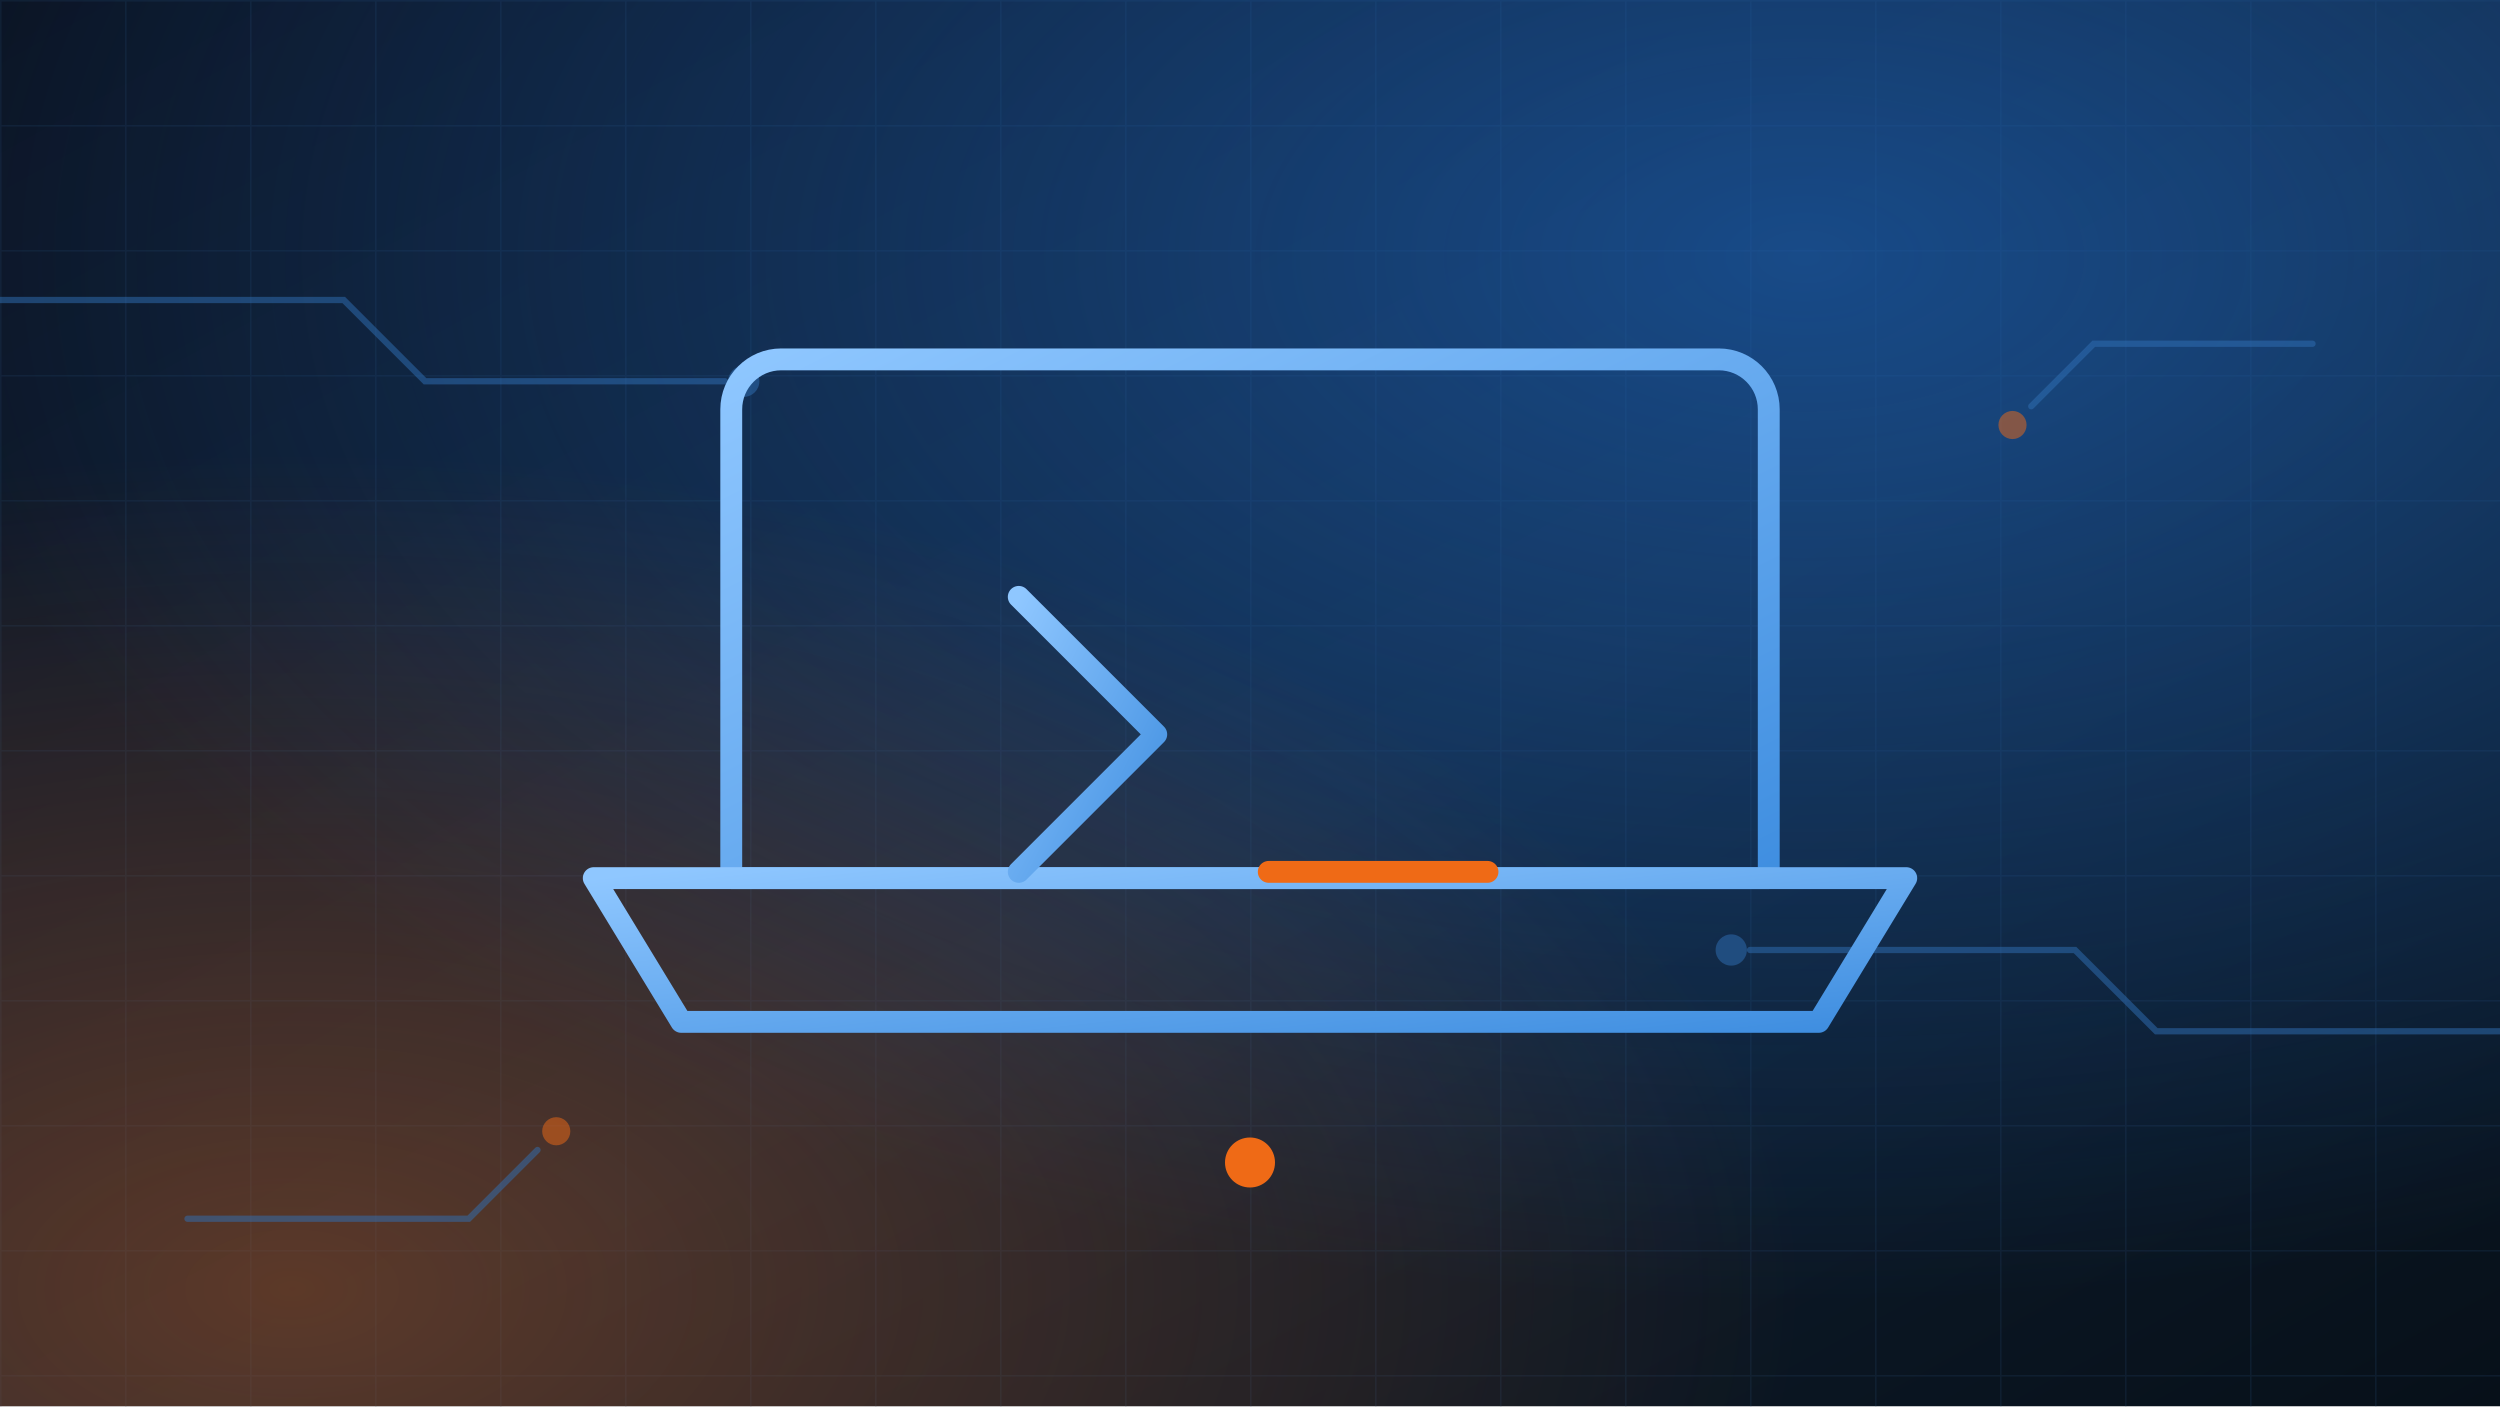
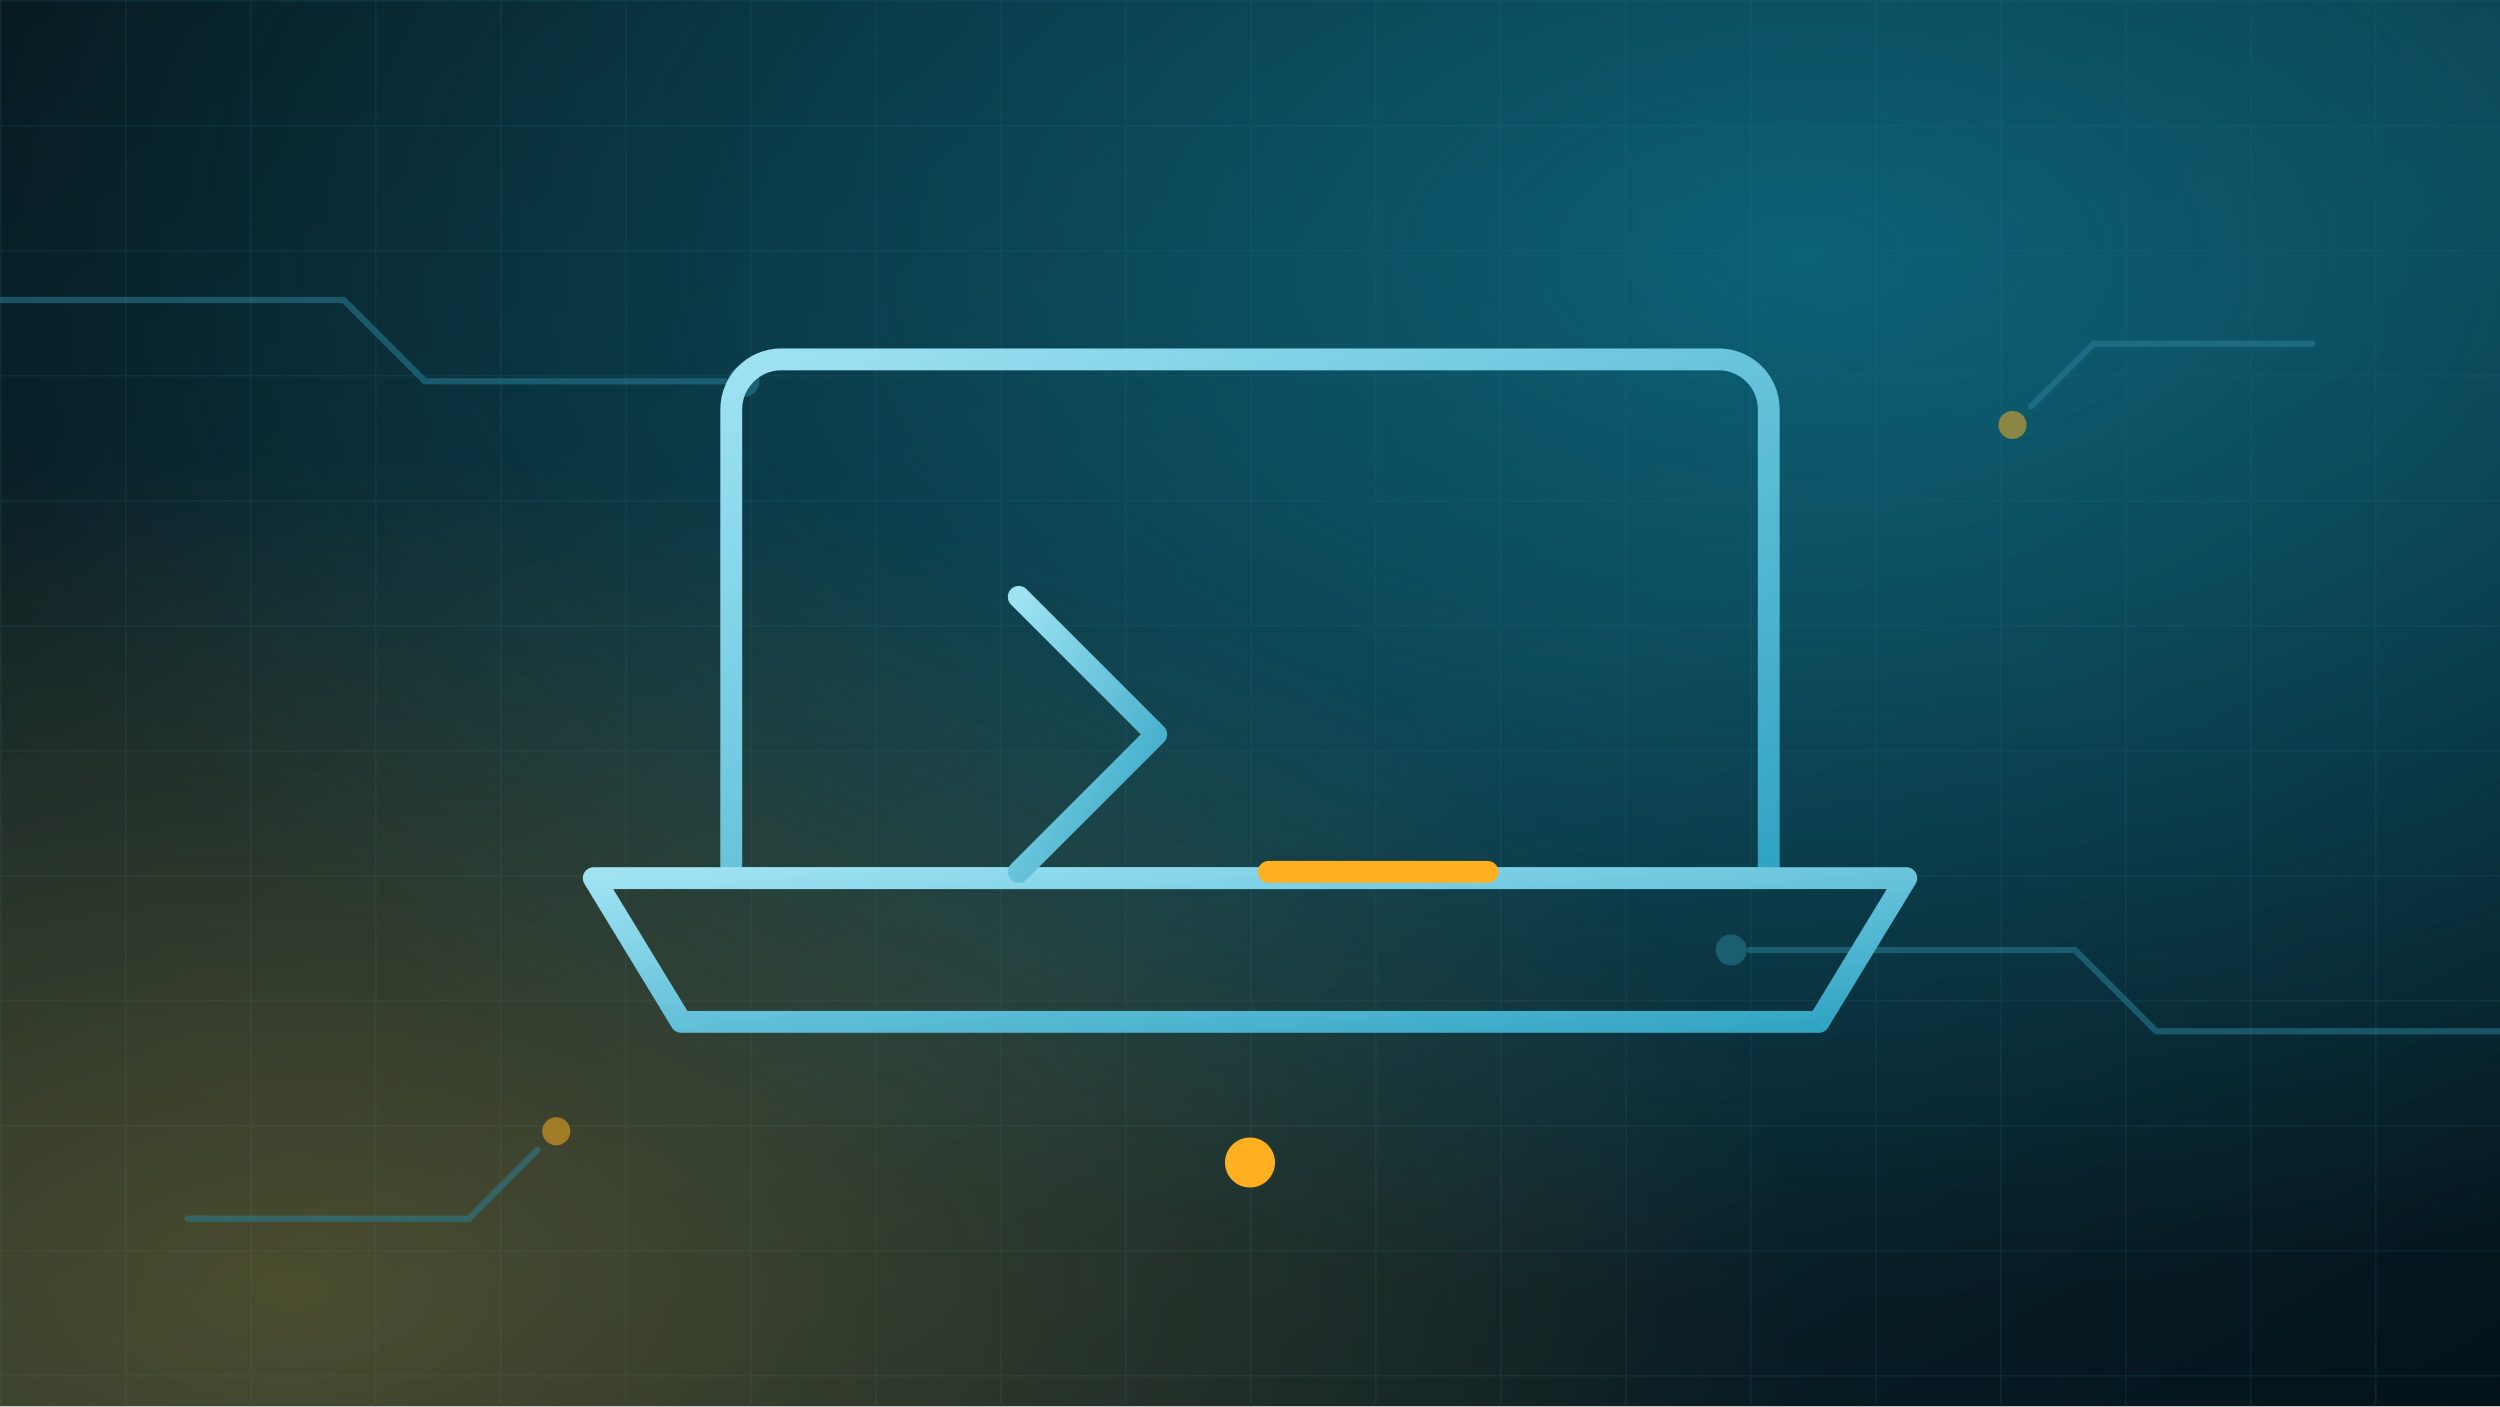
<svg xmlns="http://www.w3.org/2000/svg" viewBox="0 0 800 450" width="800" height="450" role="img" aria-hidden="true">
  <defs>
    <linearGradient id="bg" x1="0" y1="0" x2="1" y2="1">
-       <stop offset="0" stop-color="#0b1424" />
-       <stop offset="0.55" stop-color="#102033" />
-       <stop offset="1" stop-color="#071019" />
+       <stop offset="0" stop-color="#07191f" />
+       <stop offset="0.55" stop-color="#0c2a34" />
+       <stop offset="1" stop-color="#04131a" />
    </linearGradient>
    <radialGradient id="glow" cx="0.72" cy="0.18" r="0.75">
-       <stop offset="0" stop-color="#1f6fd0" stop-opacity="0.55" />
-       <stop offset="1" stop-color="#1f6fd0" stop-opacity="0" />
+       <stop offset="0" stop-color="#0d8aa8" stop-opacity="0.58" />
+       <stop offset="1" stop-color="#0d8aa8" stop-opacity="0" />
    </radialGradient>
    <radialGradient id="glow2" cx="0.12" cy="0.92" r="0.6">
-       <stop offset="0" stop-color="#ef6a16" stop-opacity="0.34" />
-       <stop offset="1" stop-color="#ef6a16" stop-opacity="0" />
+       <stop offset="0" stop-color="#ffb020" stop-opacity="0.26" />
+       <stop offset="1" stop-color="#ffb020" stop-opacity="0" />
    </radialGradient>
    <linearGradient id="stroke" x1="0" y1="0" x2="1" y2="1">
-       <stop offset="0" stop-color="#8fc7ff" />
-       <stop offset="1" stop-color="#3f8ee0" />
+       <stop offset="0" stop-color="#9fe3f3" />
+       <stop offset="1" stop-color="#2fa3c2" />
    </linearGradient>
    <pattern id="grid" width="40" height="40" patternUnits="userSpaceOnUse">
-       <path d="M40 0H0V40" fill="none" stroke="#1b3350" stroke-width="1" />
+       <path d="M40 0H0V40" fill="none" stroke="#17424f" stroke-width="1" />
    </pattern>
  </defs>
  <rect width="800" height="450" fill="url(#bg)" />
  <rect width="800" height="450" fill="url(#grid)" opacity="0.35" />
  <rect width="800" height="450" fill="url(#glow)" />
  <rect width="800" height="450" fill="url(#glow2)" />
-   <g stroke="#2f6fb5" stroke-width="2" fill="none" opacity="0.5" stroke-linecap="round">
+   <g stroke="#2a8099" stroke-width="2" fill="none" opacity="0.52" stroke-linecap="round">
    <path d="M0 96 H110 l26 26 H232" />
-     <circle cx="238" cy="122" r="5" fill="#2f6fb5" stroke="none" />
+     <circle cx="238" cy="122" r="5" fill="#2a8099" stroke="none" />
    <path d="M800 330 H690 l-26-26 H560" />
-     <circle cx="554" cy="304" r="5" fill="#2f6fb5" stroke="none" />
+     <circle cx="554" cy="304" r="5" fill="#2a8099" stroke="none" />
    <path d="M60 390 h90 l22-22" />
-     <circle cx="178" cy="362" r="4.5" fill="#ef6a16" stroke="none" />
+     <circle cx="178" cy="362" r="4.5" fill="#ffb020" stroke="none" />
    <path d="M740 110 h-70 l-20 20" />
-     <circle cx="644" cy="136" r="4.5" fill="#ef6a16" stroke="none" />
+     <circle cx="644" cy="136" r="4.5" fill="#ffb020" stroke="none" />
  </g>
  <g transform="translate(400 225)" fill="none" stroke="url(#stroke)" stroke-width="7" stroke-linecap="round" stroke-linejoin="round">
    <path d="M-150 -110 h300 a16 16 0 0 1 16 16 v150 h-332 v-150 a16 16 0 0 1 16-16z" />
    <path d="M-210 56 h420 l-28 46 h-364z" />
    <path d="M-74 -34 l44 44 -44 44" stroke-width="7" />
-     <path d="M6 54 h70" stroke="#ef6a16" stroke-width="7" />
+     <path d="M6 54 h70" stroke="#ffb020" stroke-width="7" />
  </g>
-   <circle cx="400" cy="372" r="8" fill="#ef6a16" />
+   <circle cx="400" cy="372" r="8" fill="#ffb020" />
</svg>
